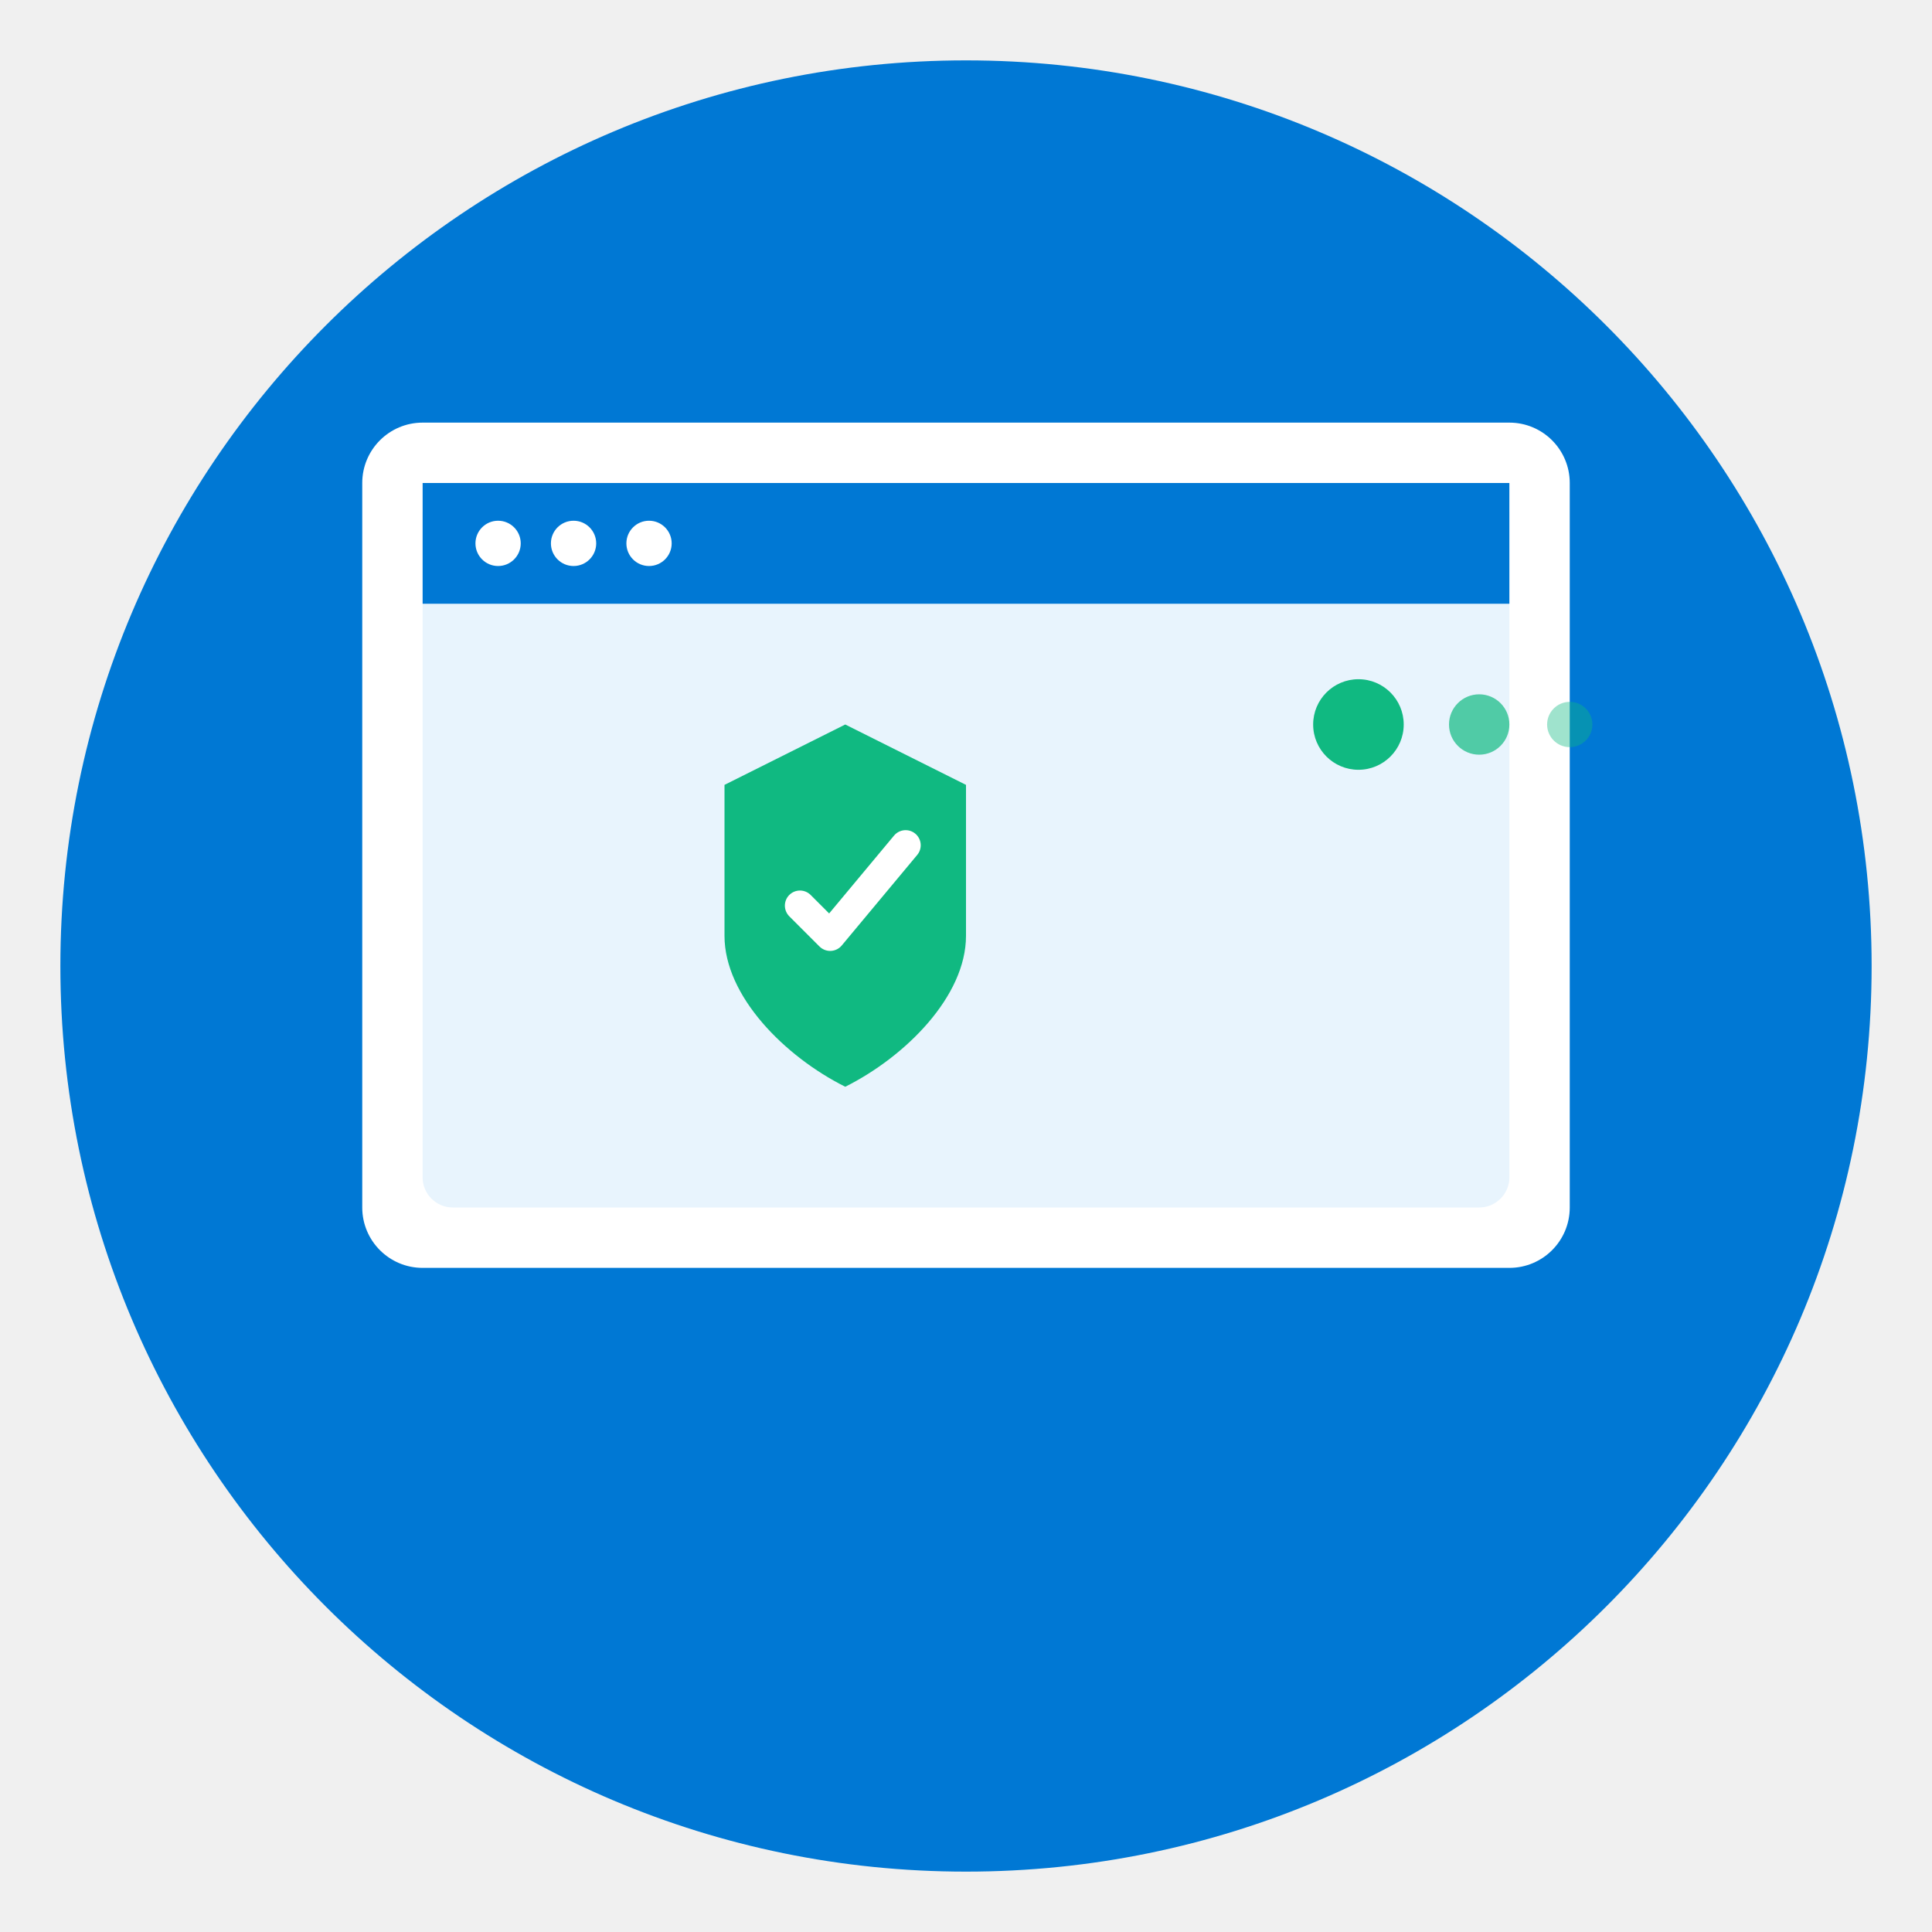
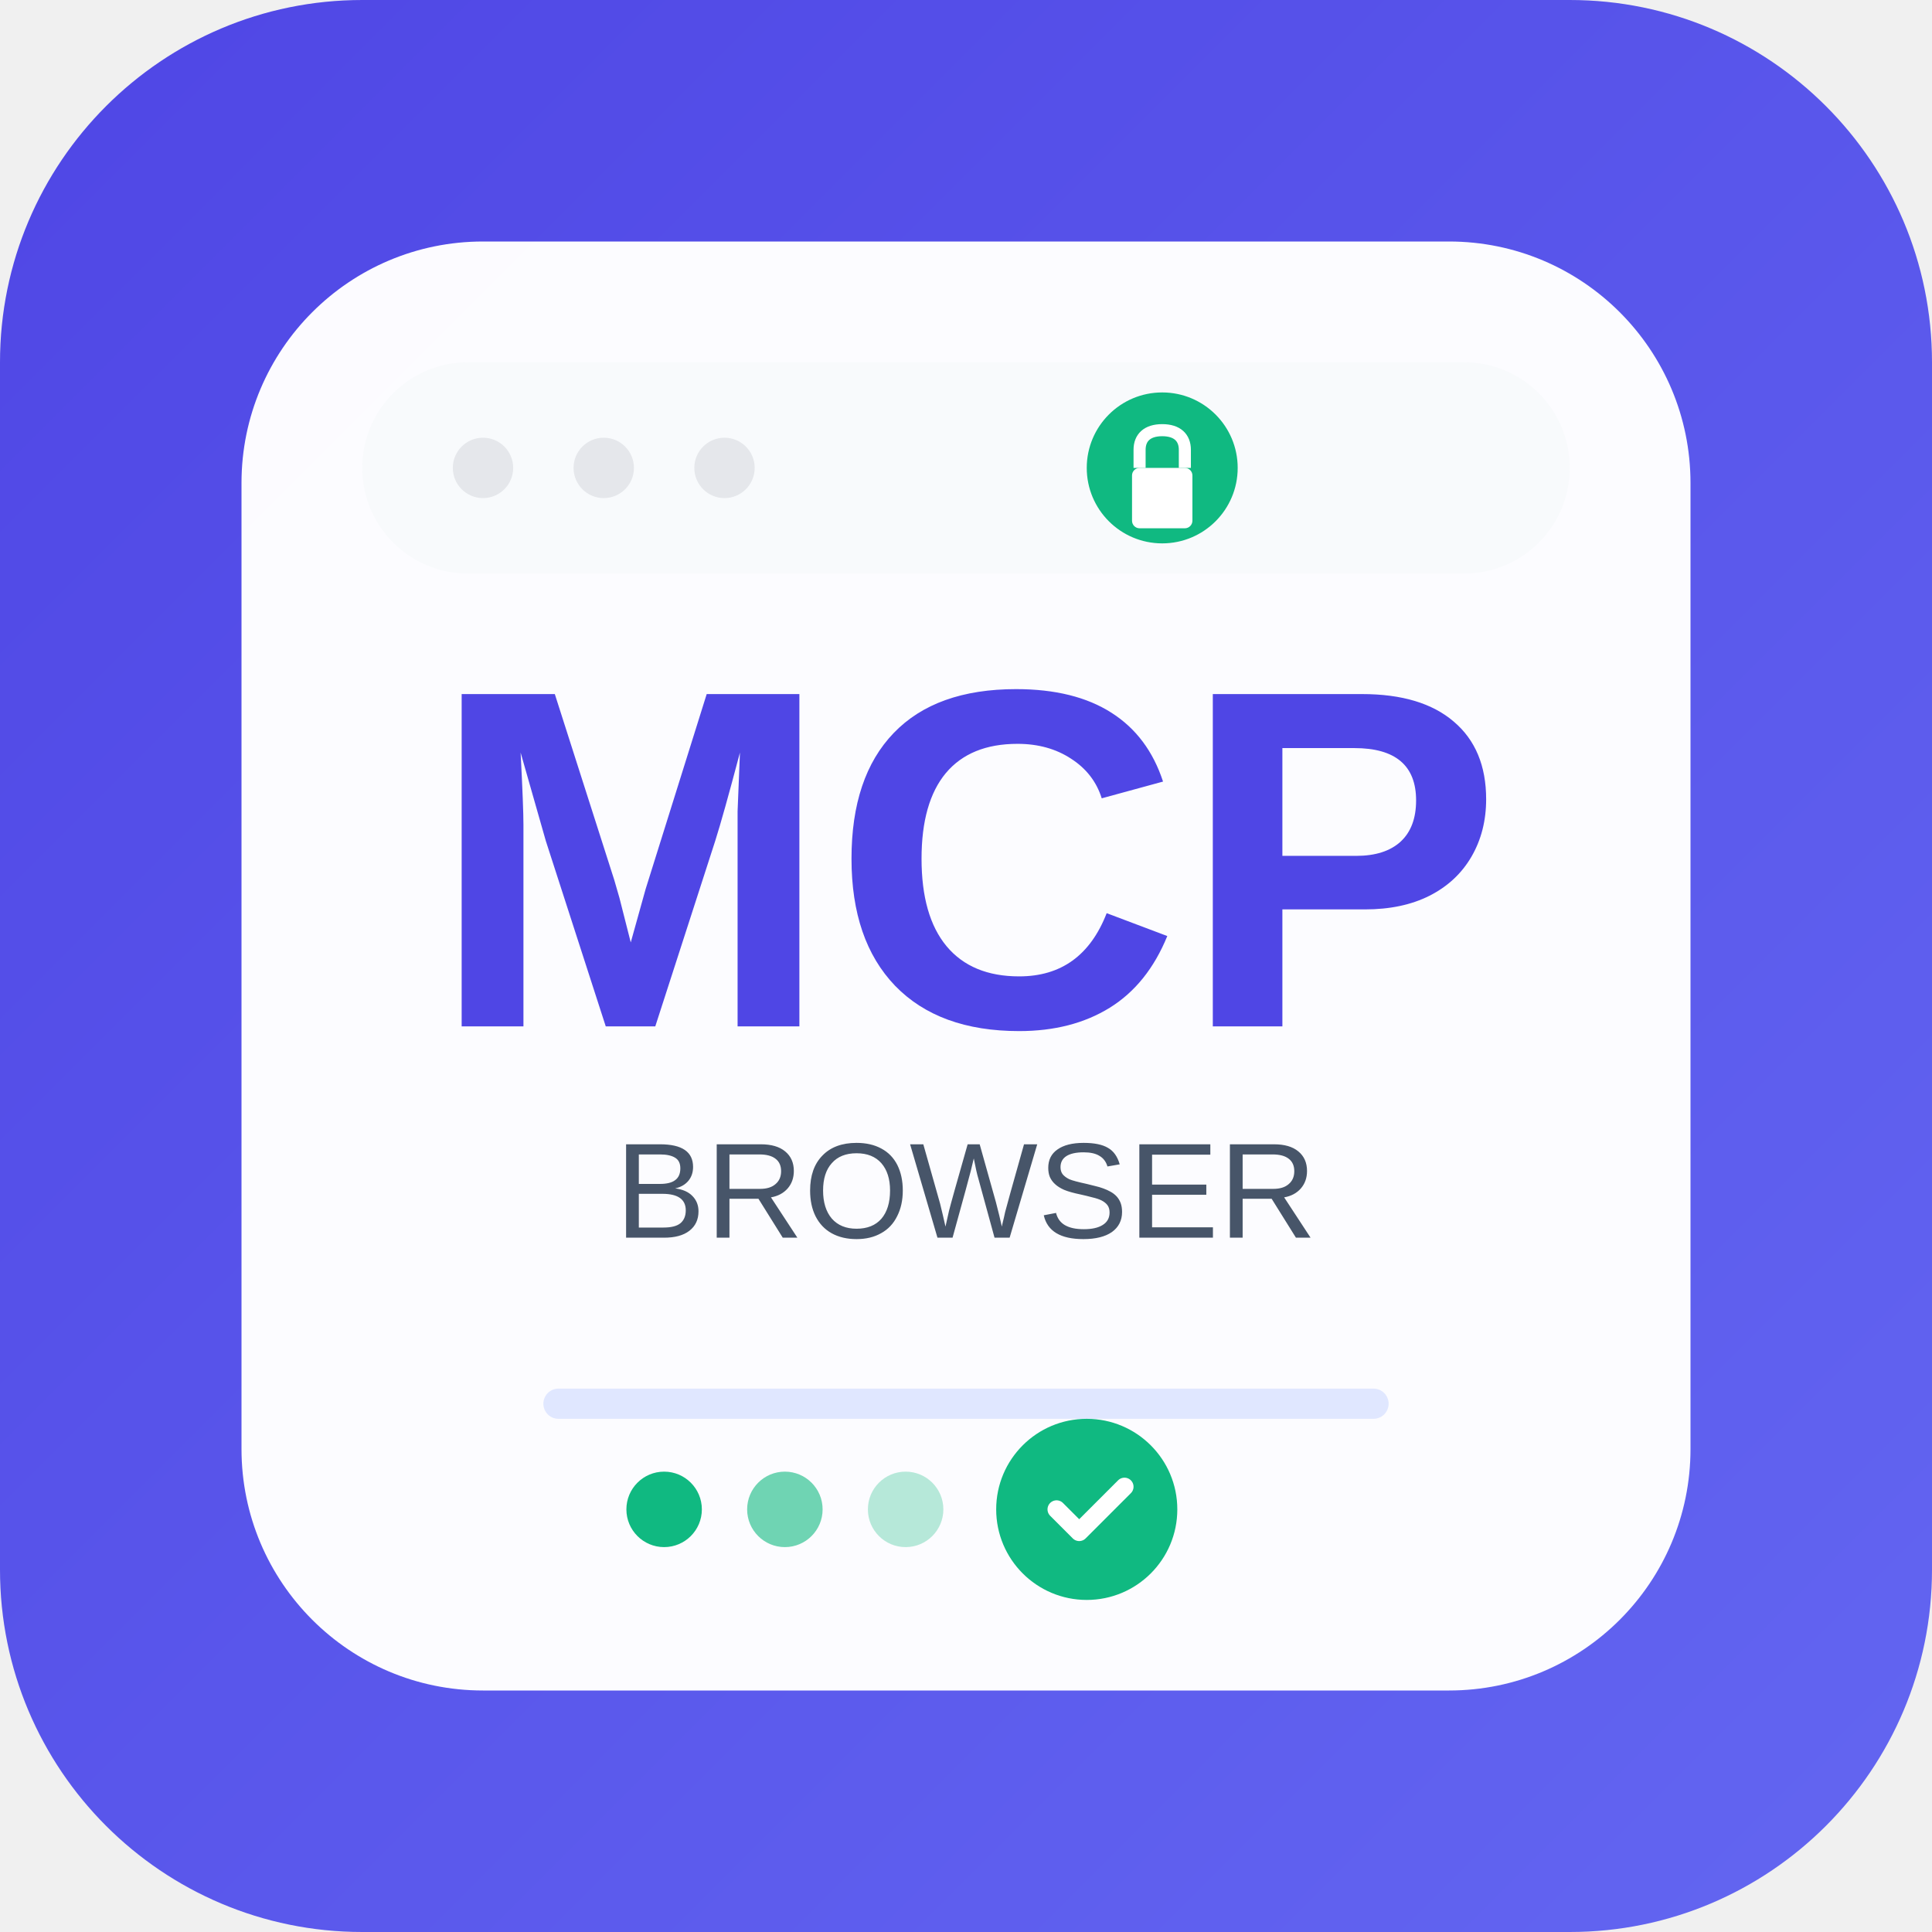
<svg xmlns="http://www.w3.org/2000/svg" width="128" height="128" viewBox="0 0 128 128">
-   <circle cx="64" cy="64" r="60" fill="#0078D4" />
-   <rect x="24" y="28" width="80" height="56" rx="4" fill="white" />
-   <rect x="28" y="32" width="72" height="48" rx="2" fill="#E8F4FD" />
-   <rect x="28" y="32" width="72" height="8" fill="#0078D4" />
-   <circle cx="33" cy="36" r="1.5" fill="white" />
-   <circle cx="38" cy="36" r="1.5" fill="white" />
-   <circle cx="43" cy="36" r="1.5" fill="white" />
-   <g transform="translate(48, 48)">
-     <path d="M 16 4 L 16 14 C 16 18 12 22 8 24 C 4 22 0 18 0 14 L 0 4 L 8 0 Z" fill="#10B981" stroke="none" />
-     <path d="M 5 12 L 7 14 L 12 8" stroke="white" stroke-width="2" stroke-linecap="round" stroke-linejoin="round" fill="none" />
+   <defs>
+     <linearGradient id="bg6" x1="0%" y1="0%" x2="100%" y2="100%">
+       <stop offset="0%" style="stop-color:#4F46E5;stop-opacity:1" />
+       <stop offset="100%" style="stop-color:#6366F1;stop-opacity:1" />
+     </linearGradient>
+   </defs>
+   <rect width="128" height="128" rx="24" fill="url(#bg6)" />
+   <rect x="16" y="16" width="96" height="96" rx="16" fill="white" opacity="0.98" />
+   <rect x="24" y="24" width="80" height="14" rx="7" fill="#F8FAFC" />
+   <circle cx="32" cy="31" r="2" fill="#E5E7EB" />
+   <circle cx="40" cy="31" r="2" fill="#E5E7EB" />
+   <circle cx="48" cy="31" r="2" fill="#E5E7EB" />
+   <g transform="translate(72, 26)">
+     <circle cx="5" cy="5" r="5" fill="#10B981" />
+     <path d="M 3.5 5 L 3.5 3.8 C 3.5 3 4 2.5 5 2.5 C 6 2.5 6.5 3 6.5 3.8 L 6.5 5" stroke="white" stroke-width="0.8" fill="none" />
+     <rect x="3" y="5" width="4" height="4" rx="0.5" fill="white" />
  </g>
-   <circle cx="90" cy="48" r="3" fill="#10B981" />
-   <circle cx="98" cy="48" r="2" fill="#10B981" opacity="0.7" />
-   <circle cx="104" cy="48" r="1.5" fill="#10B981" opacity="0.4" />
+   <text x="64" y="68" font-family="Arial, sans-serif" font-size="32" font-weight="bold" fill="#4F46E5" text-anchor="middle">MCP</text>
+   <text x="64" y="82" font-family="Arial, sans-serif" font-size="9" fill="#475569" text-anchor="middle">BROWSER</text>
+   <rect x="36" y="92" width="56" height="2" rx="1" fill="#E0E7FF" />
+   <circle cx="44" cy="100" r="2.5" fill="#10B981" />
+   <circle cx="52" cy="100" r="2.5" fill="#10B981" opacity="0.6" />
+   <circle cx="60" cy="100" r="2.5" fill="#10B981" opacity="0.3" />
+   <g transform="translate(66, 96)">
+     <circle cx="6" cy="4" r="6" fill="#10B981" />
+     <path d="M 4 4 L 5.5 5.5 L 8.5 2.5" stroke="white" stroke-width="1.2" stroke-linecap="round" stroke-linejoin="round" fill="none" />
+   </g>
</svg>
